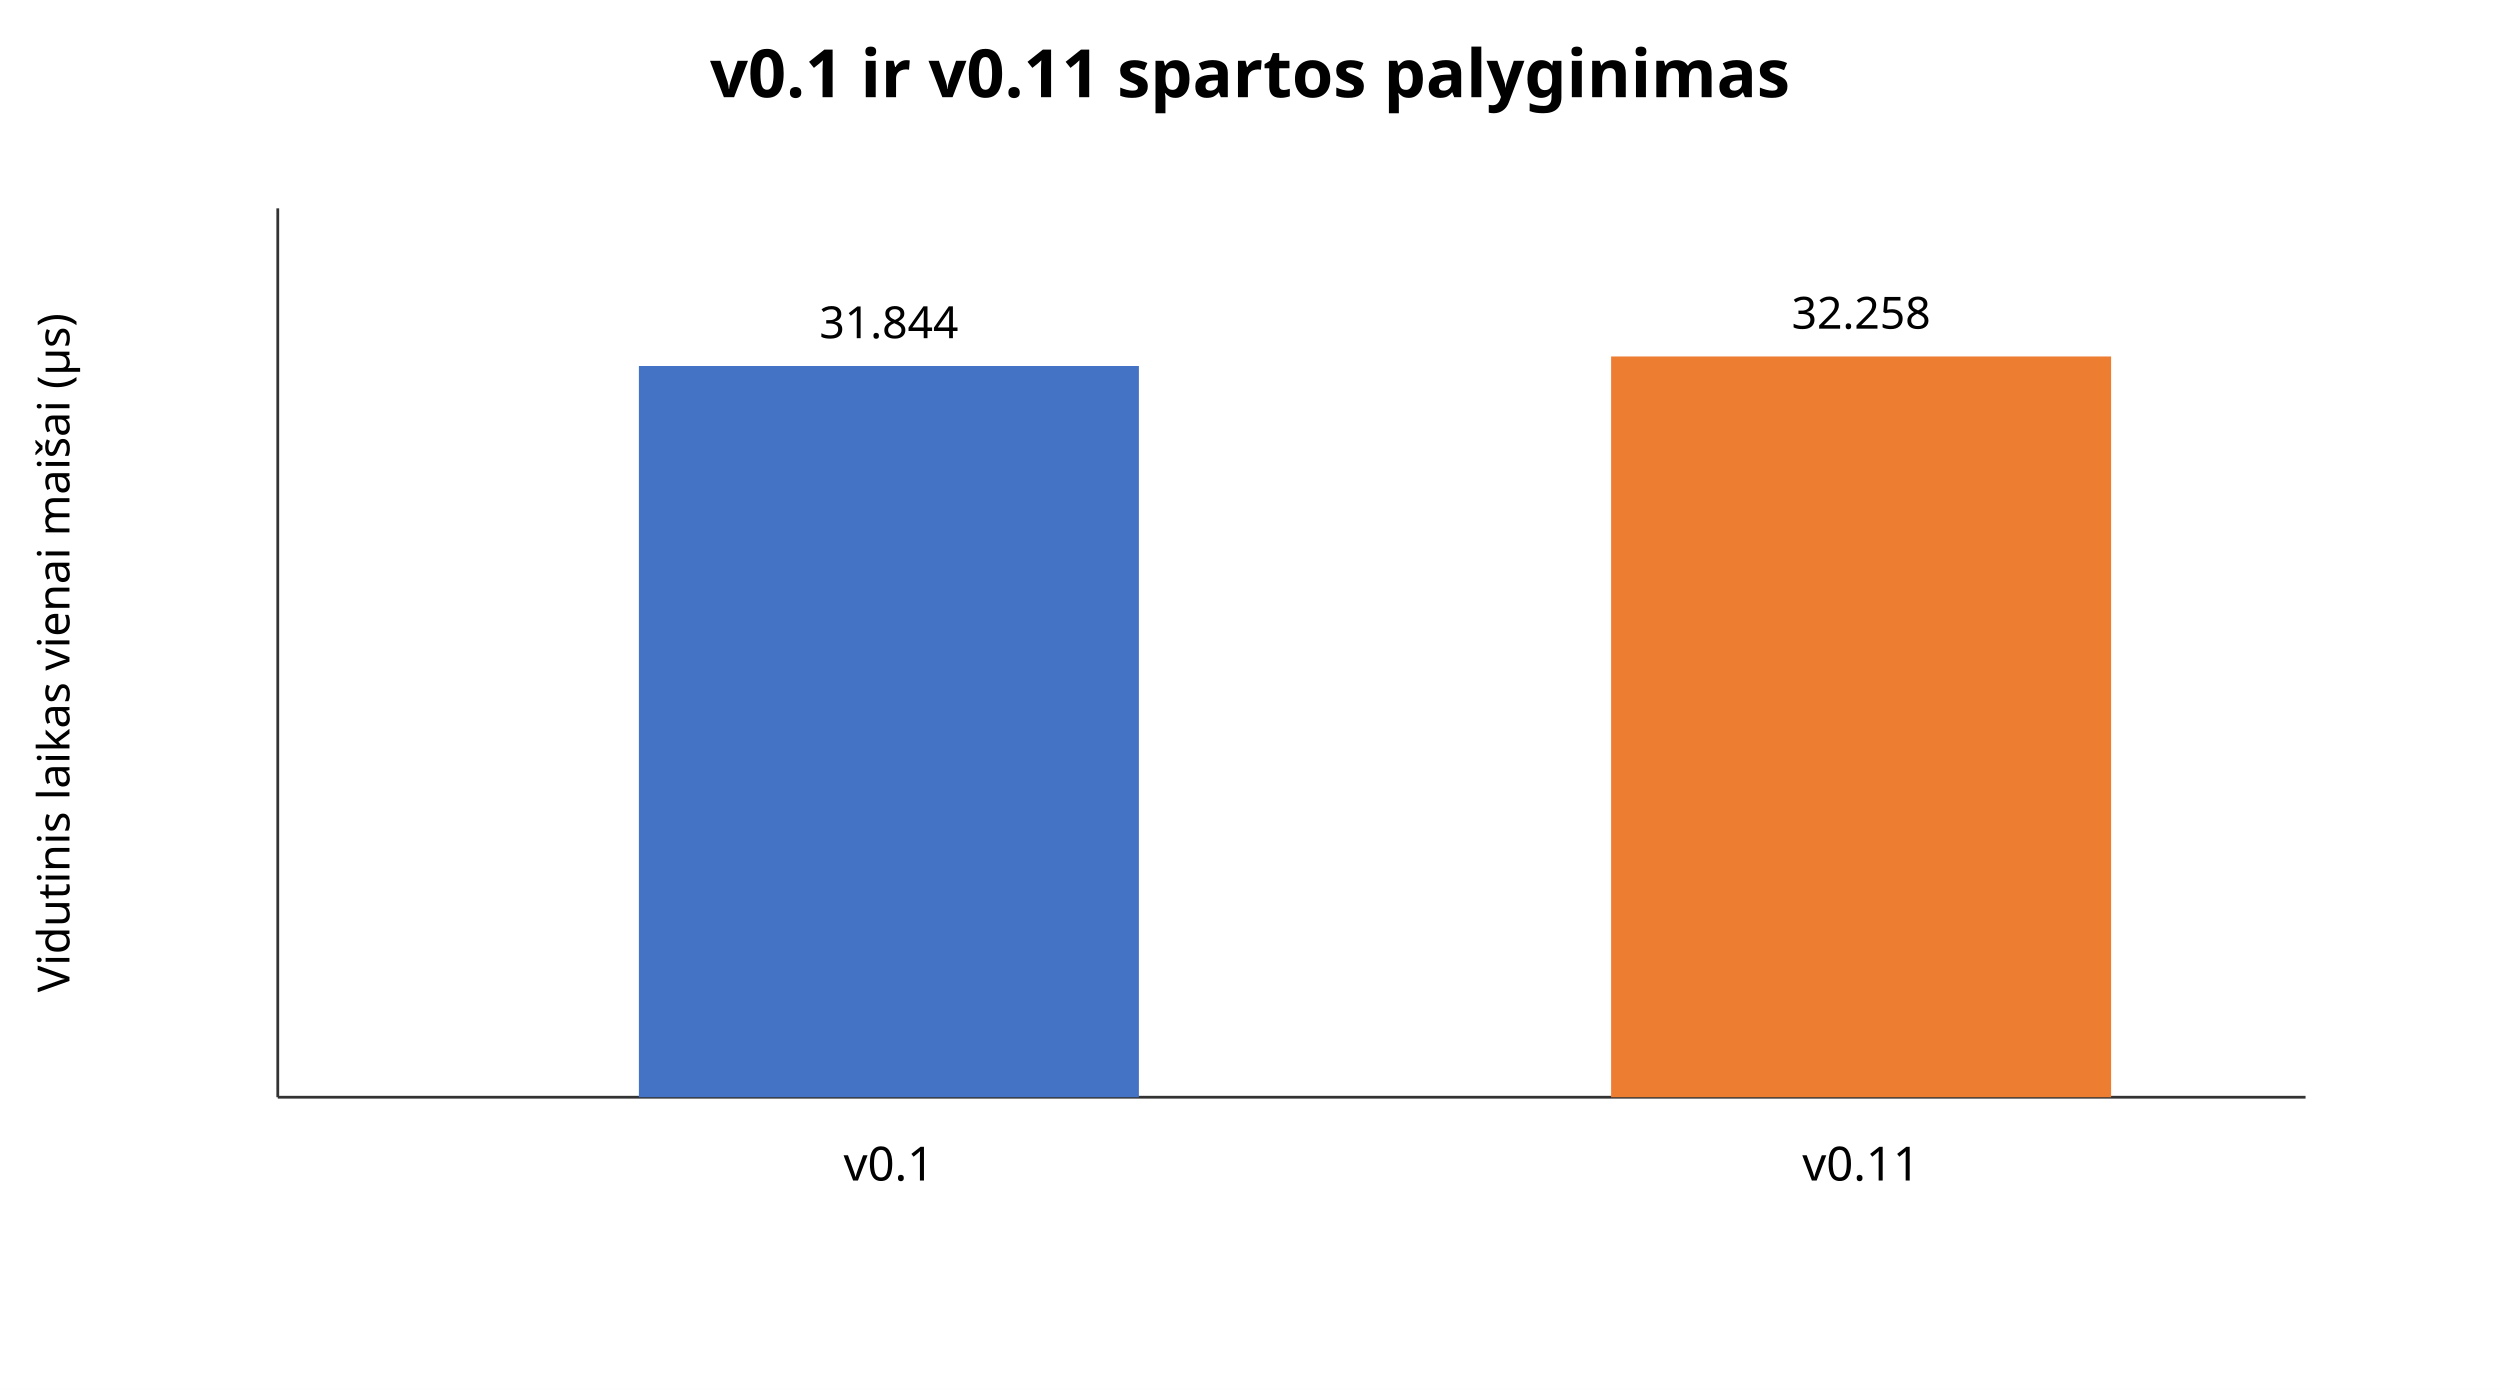
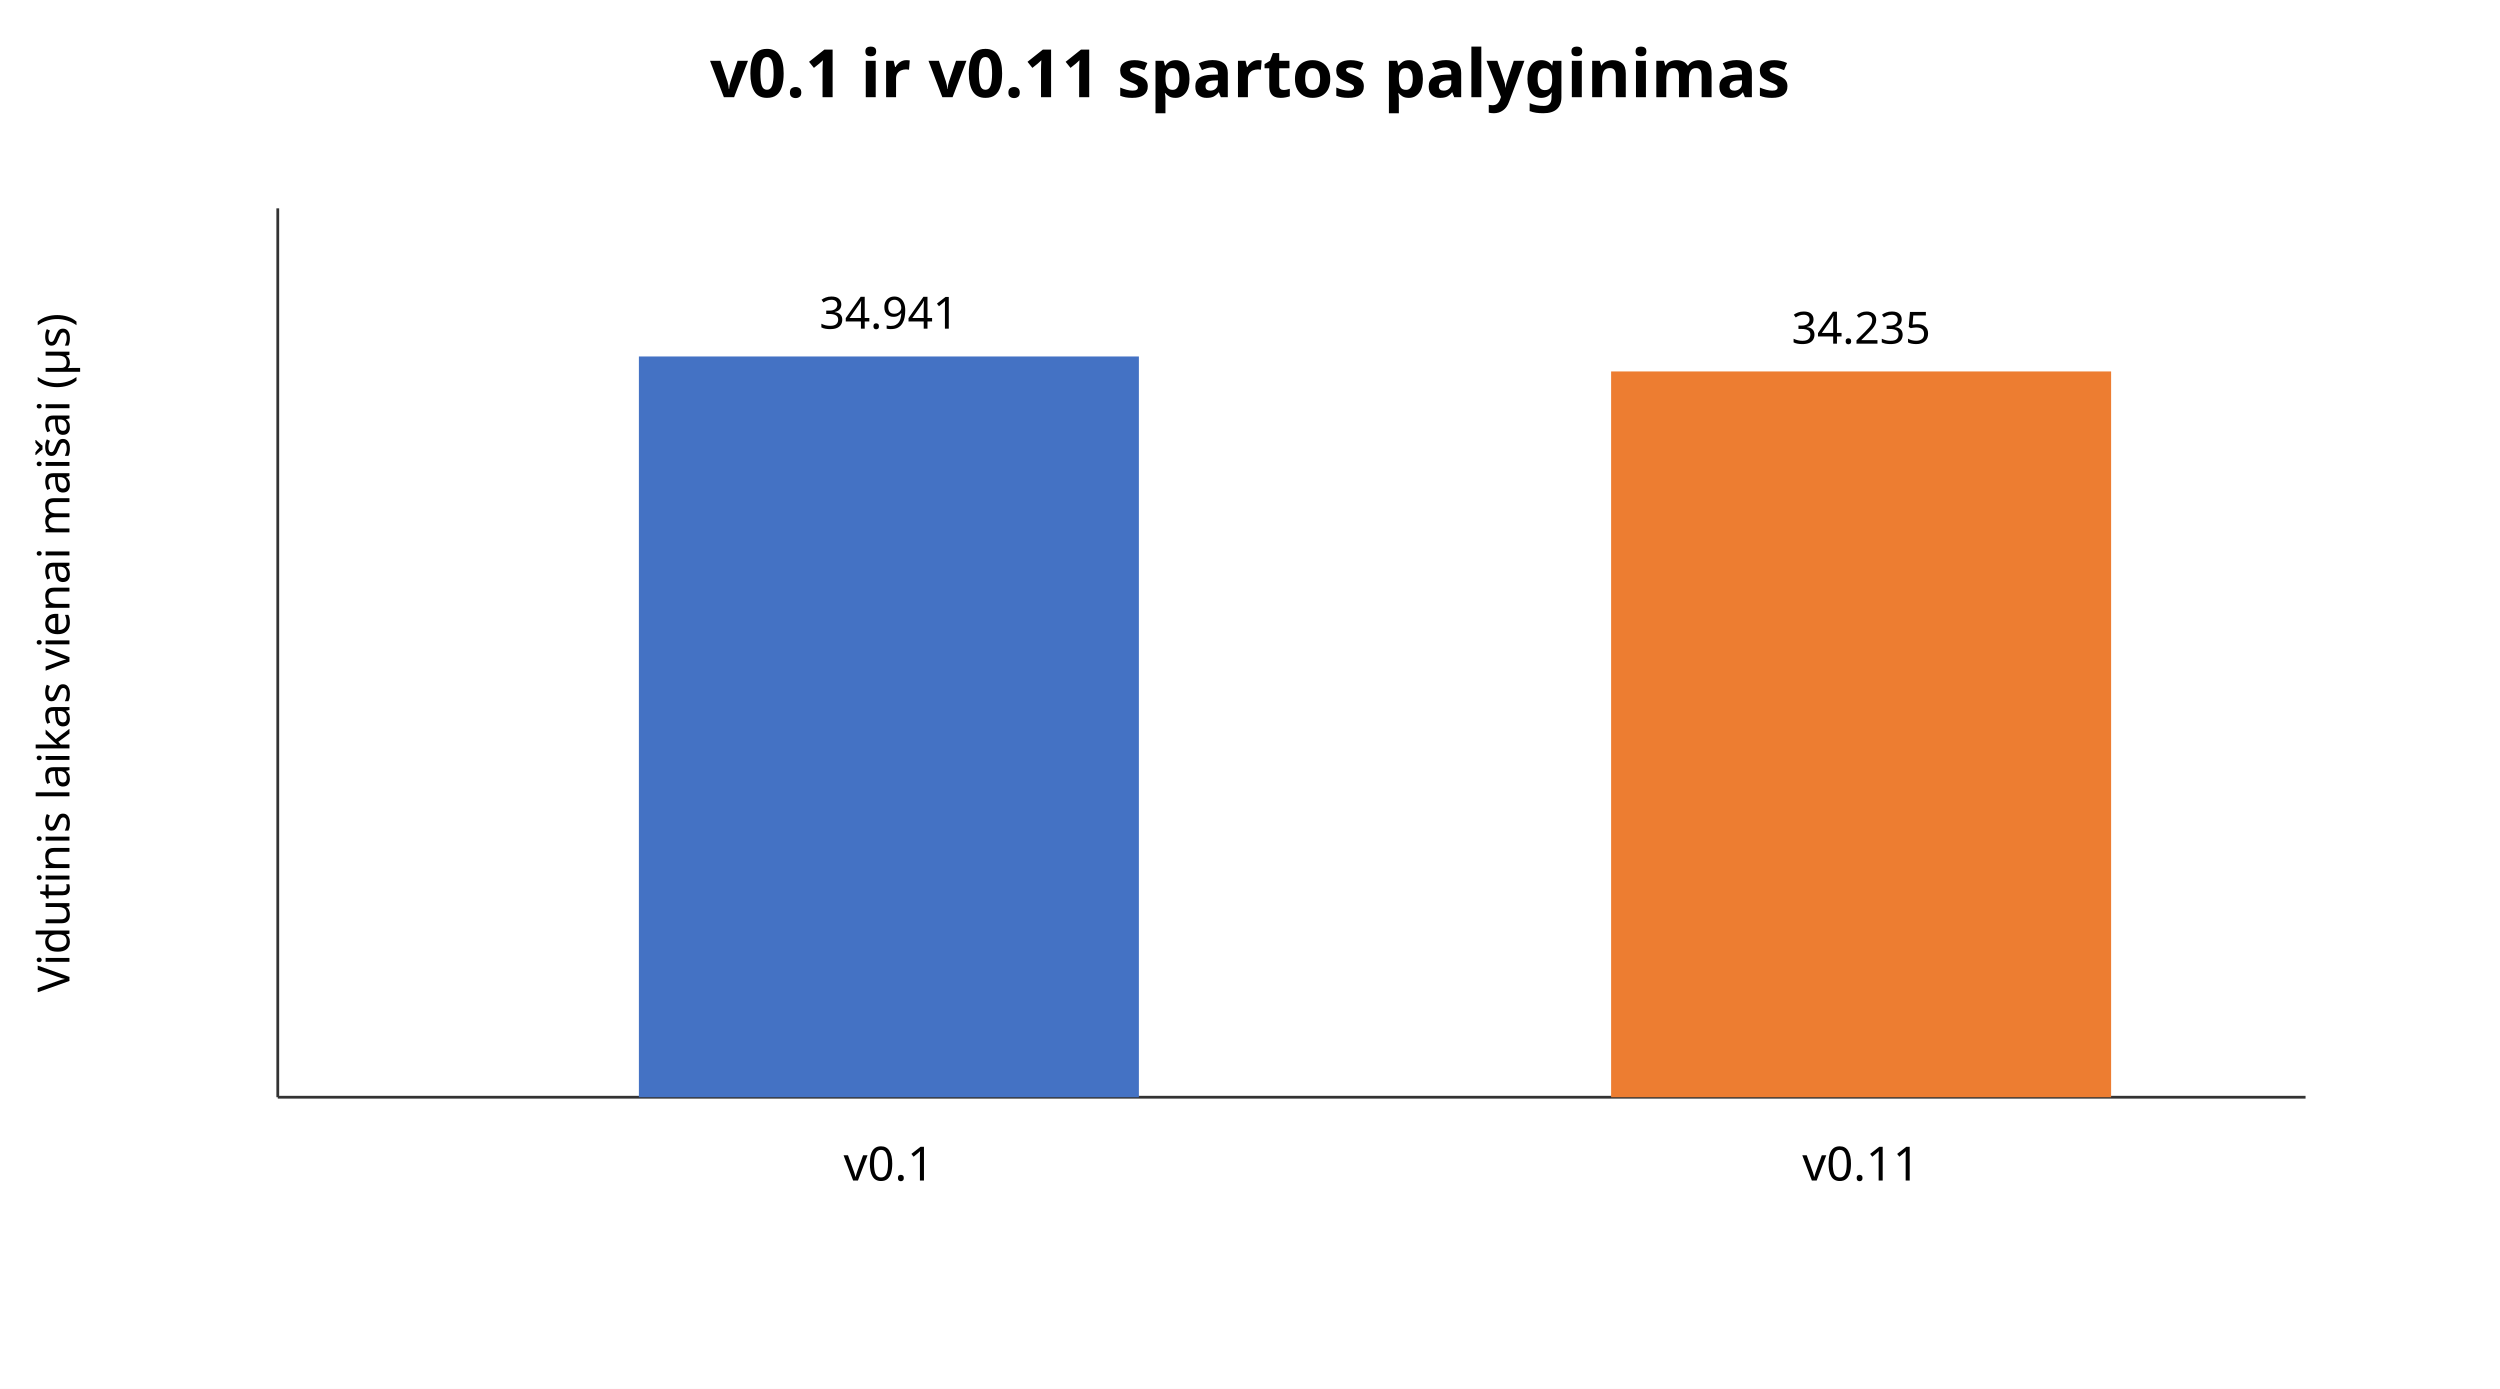
<svg xmlns="http://www.w3.org/2000/svg" width="900" height="500" viewBox="0 0 900 500">
  <rect width="100%" height="100%" fill="white" />
  <text x="450.0" y="35" text-anchor="middle" font-family="sans-serif" font-size="24" font-weight="bold">v0.1 ir v0.11 spartos palyginimas</text>
  <text x="25" y="235.0" text-anchor="middle" font-family="sans-serif" font-size="16" transform="rotate(-90 25 235.0)">Vidutinis laikas vienai maišai (µs)</text>
  <line x1="100" y1="395" x2="830" y2="395" stroke="#333" />
  <line x1="100" y1="75" x2="100" y2="395" stroke="#333" />
-   <rect x="230" y="131.76" width="180" height="263.24" fill="#4472c4" />
-   <text x="320.0" y="121.76" text-anchor="middle" font-family="sans-serif" font-size="16">31.844</text>
+   <rect x="230" y="128.33" width="180" height="266.67" fill="#4472c4" />
+   <text x="320.0" y="118.33" text-anchor="middle" font-family="sans-serif" font-size="16">34.941</text>
  <text x="320.0" y="425" text-anchor="middle" font-family="sans-serif" font-size="17">v0.1</text>
-   <rect x="580" y="128.33" width="180" height="266.67" fill="#ed7d31" />
-   <text x="670.0" y="118.33" text-anchor="middle" font-family="sans-serif" font-size="16">32.258</text>
+   <rect x="580" y="133.72" width="180" height="261.28" fill="#ed7d31" />
+   <text x="670.0" y="123.72" text-anchor="middle" font-family="sans-serif" font-size="16">34.235</text>
  <text x="670.0" y="425" text-anchor="middle" font-family="sans-serif" font-size="17">v0.11</text>
</svg>
